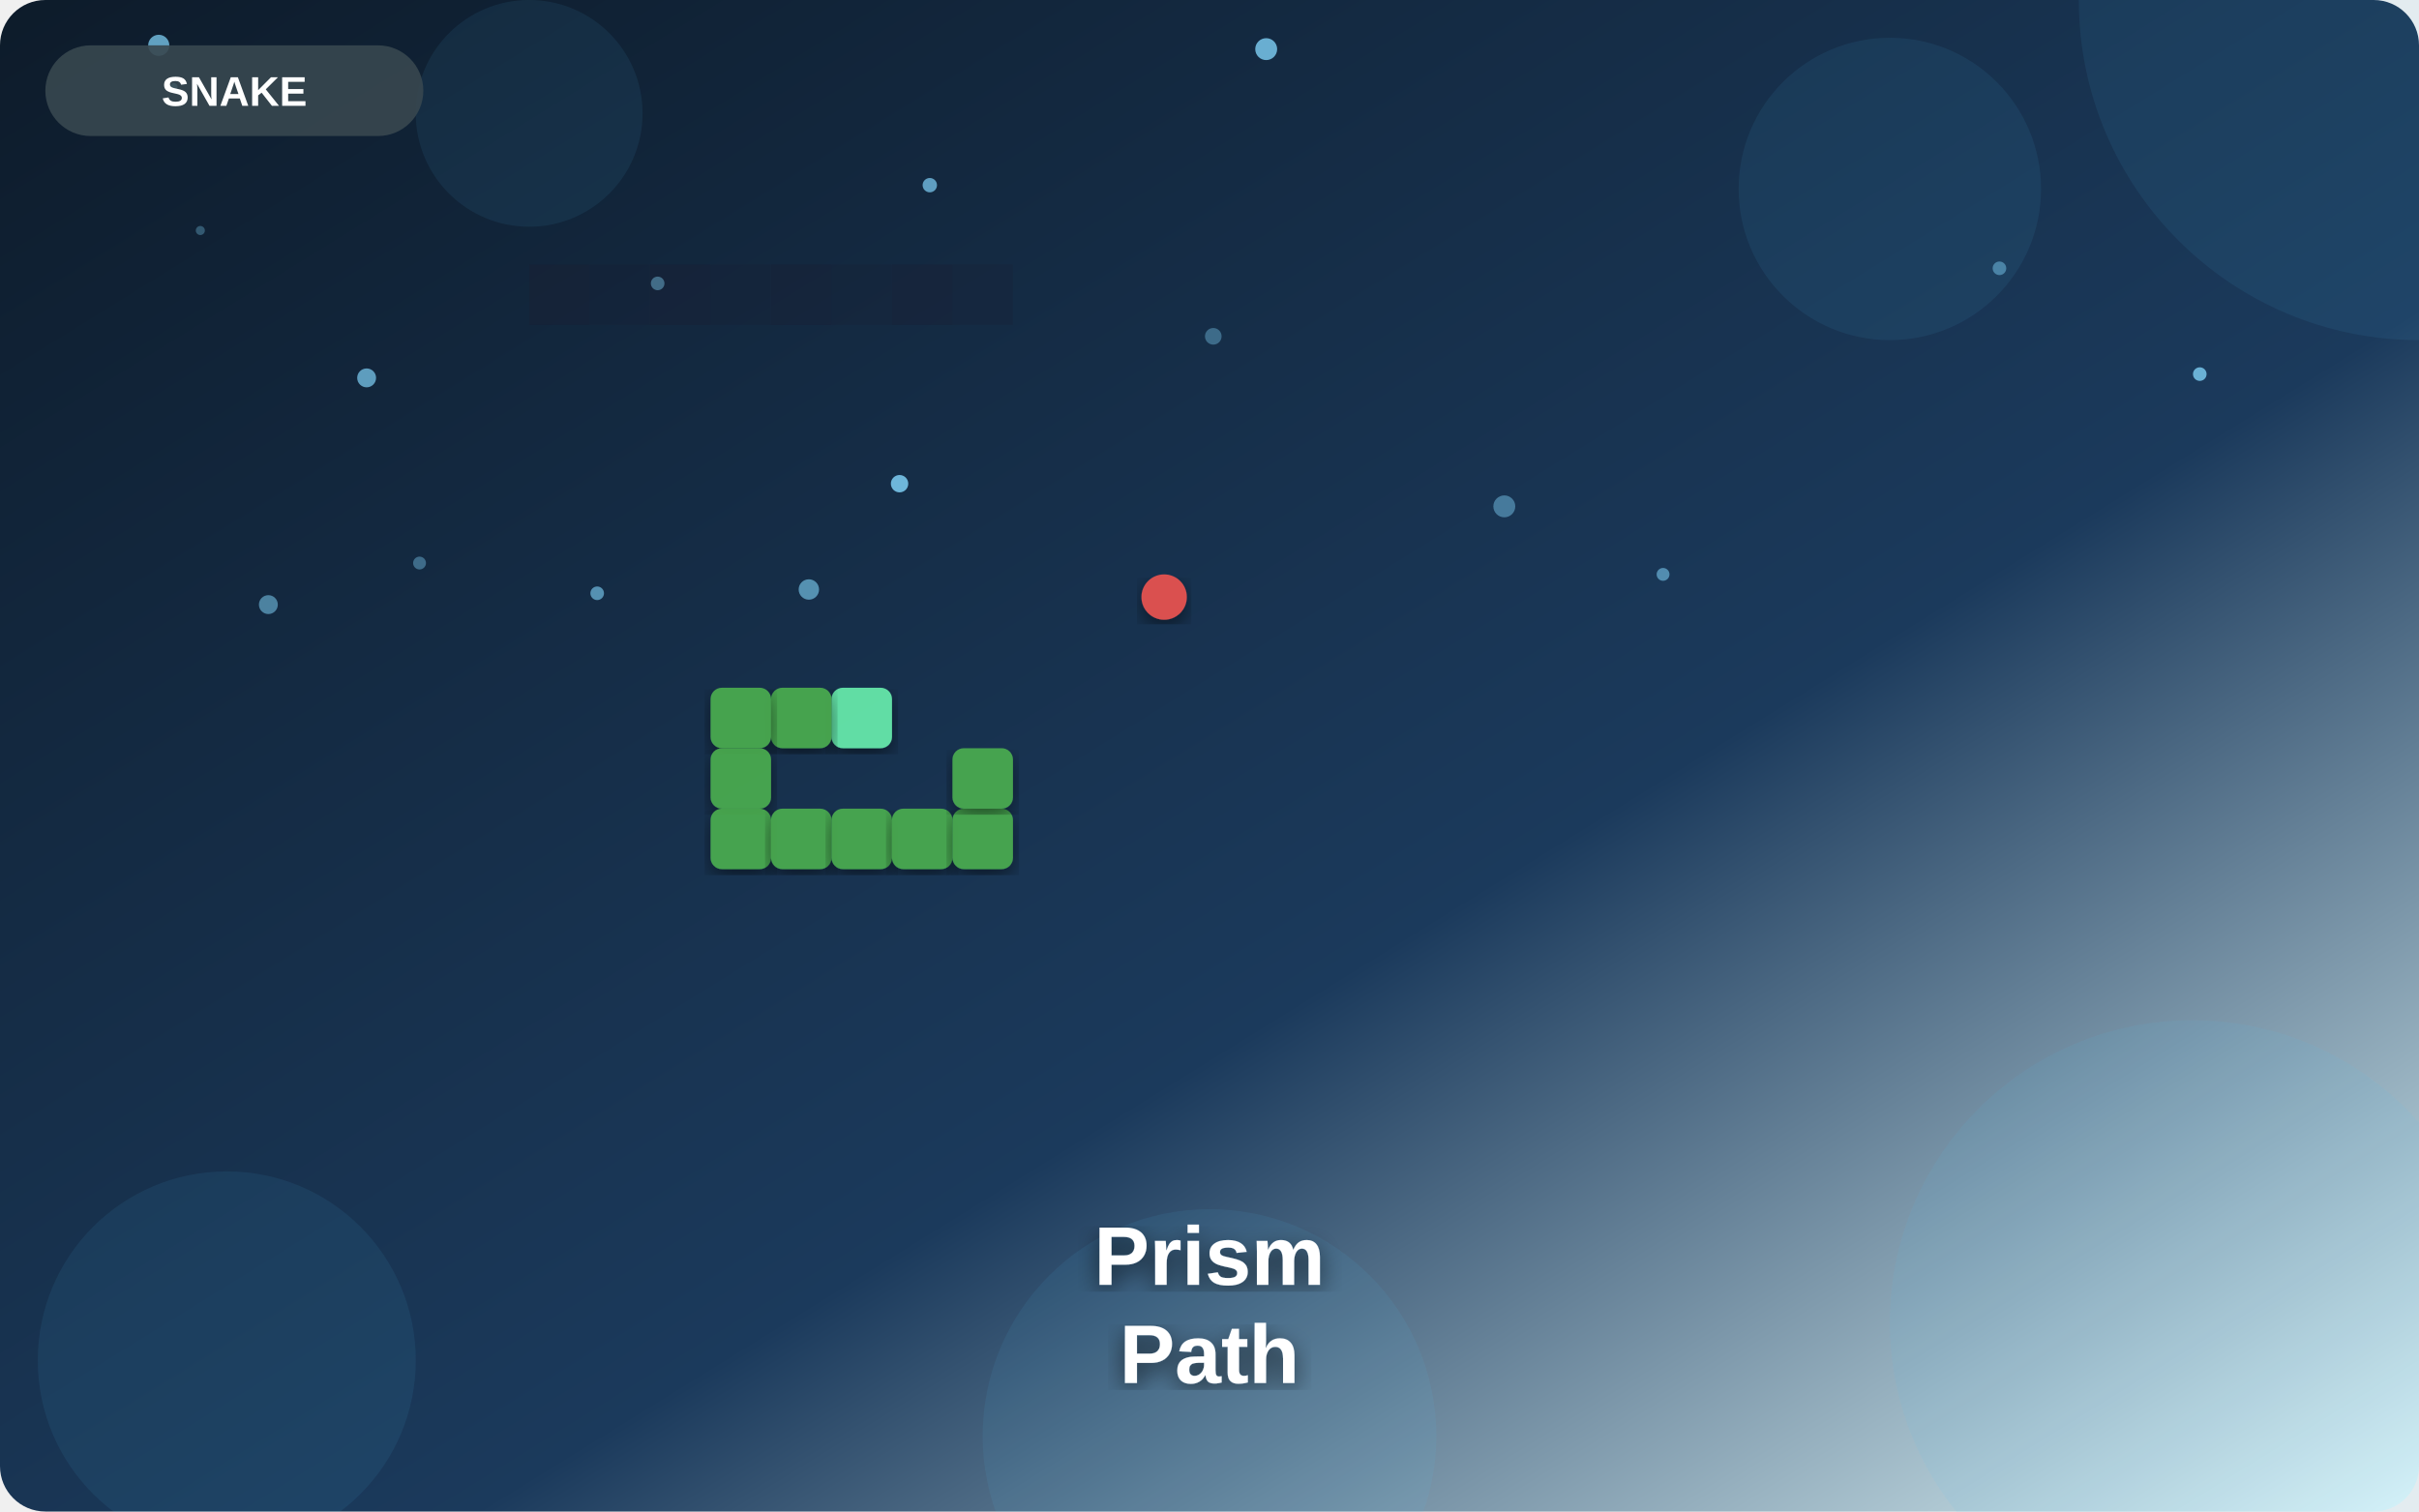
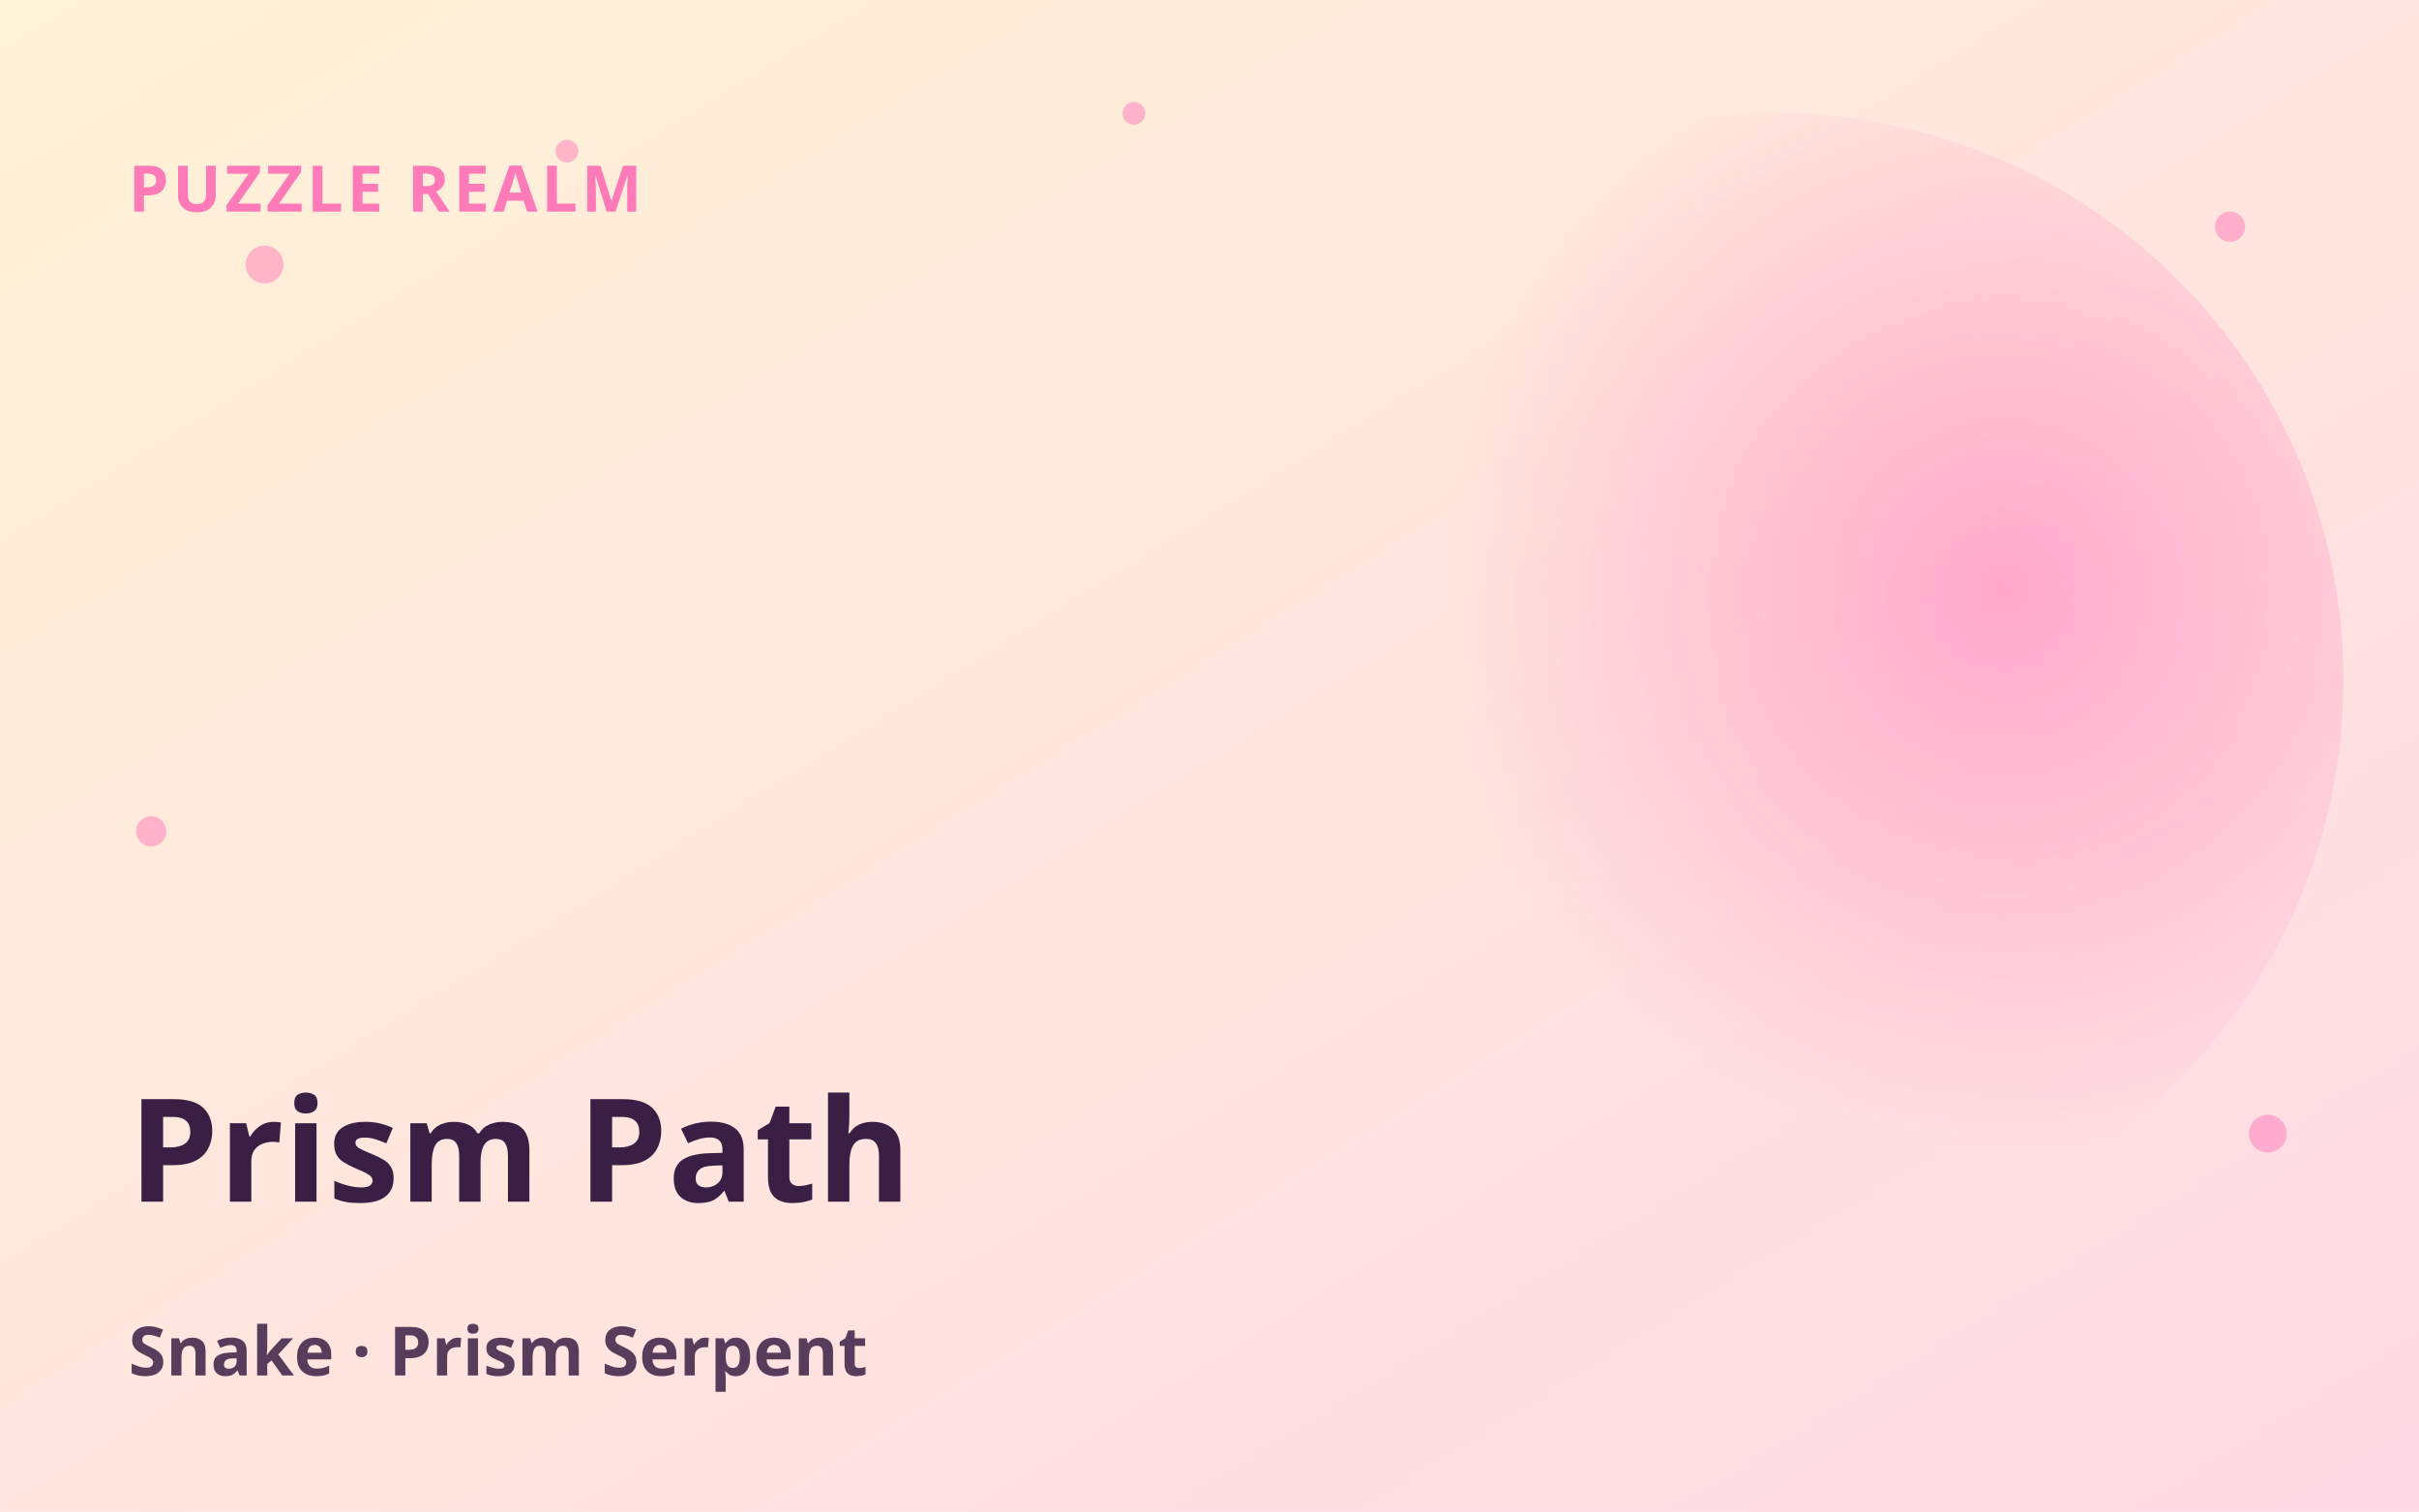
- <svg xmlns="http://www.w3.org/2000/svg" width="640" height="400" viewBox="0 0 640 400">
+ <svg xmlns="http://www.w3.org/2000/svg" viewBox="0 0 640 400" width="640" height="400" role="img" aria-label="Prism Path">
  <defs>
-     <linearGradient id="bgprismpath" x1="0" y1="0" x2="1" y2="1">
-       <stop offset="0" stop-color="#0d1b2a" />
-       <stop offset=".6" stop-color="#1b3a5c" />
-       <stop offset="1" stop-color="#e0f7fa" />
+     <linearGradient id="bg" x1="0" y1="0" x2="1" y2="1">
+       <stop offset="0" stop-color="#fff2d6" />
+       <stop offset="1" stop-color="#ffd9e6" />
    </linearGradient>
-     <filter id="ds">
-       <feDropShadow dx="0" dy="2" stdDeviation="3" flood-opacity=".6" />
-     </filter>
+     <radialGradient id="halo" cx="0.7" cy="0.42" r="0.5">
+       <stop offset="0" stop-color="#ff7ab8" stop-opacity="0.55" />
+       <stop offset="1" stop-color="#ff7ab8" stop-opacity="0" />
+     </radialGradient>
  </defs>
-   <rect width="640" height="400" fill="url(#bgprismpath)" rx="12" />
-   <circle cx="580" cy="350" r="80" fill="#4fc3f7" opacity="0.08" />
-   <circle cx="60" cy="360" r="50" fill="#4fc3f7" opacity="0.08" />
-   <circle cx="320" cy="380" r="60" fill="#4fc3f7" opacity="0.08" />
-   <circle cx="500" cy="50" r="40" fill="#4fc3f7" opacity="0.08" />
-   <circle cx="140" cy="30" r="30" fill="#4fc3f7" opacity="0.08" />
-   <circle cx="640" cy="0" r="90" fill="#4fc3f7" opacity="0.08" />
-   <circle cx="158" cy="157" r="1.8" fill="#81d4fa" opacity="0.60" />
-   <circle cx="71" cy="160" r="2.5" fill="#81d4fa" opacity="0.52" />
-   <circle cx="529" cy="71" r="1.8" fill="#81d4fa" opacity="0.45" />
-   <circle cx="46" cy="23" r="1.0" fill="#81d4fa" opacity="0.88" />
-   <circle cx="321" cy="89" r="2.2" fill="#81d4fa" opacity="0.37" />
-   <circle cx="335" cy="13" r="2.9" fill="#81d4fa" opacity="0.78" />
-   <circle cx="440" cy="152" r="1.7" fill="#81d4fa" opacity="0.55" />
-   <circle cx="174" cy="75" r="1.8" fill="#81d4fa" opacity="0.59" />
-   <circle cx="53" cy="61" r="1.2" fill="#81d4fa" opacity="0.31" />
-   <circle cx="246" cy="49" r="1.9" fill="#81d4fa" opacity="0.69" />
-   <circle cx="214" cy="156" r="2.7" fill="#81d4fa" opacity="0.59" />
-   <circle cx="398" cy="134" r="2.9" fill="#81d4fa" opacity="0.44" />
-   <circle cx="97" cy="100" r="2.5" fill="#81d4fa" opacity="0.68" />
-   <circle cx="42" cy="12" r="2.8" fill="#81d4fa" opacity="0.72" />
-   <circle cx="111" cy="149" r="1.7" fill="#81d4fa" opacity="0.39" />
-   <circle cx="238" cy="128" r="2.3" fill="#81d4fa" opacity="0.82" />
-   <circle cx="582" cy="99" r="1.8" fill="#81d4fa" opacity="0.77" />
-   <rect x="12" y="12" width="100" height="24" rx="12" fill="#37474f" opacity="0.9" />
-   <text x="62" y="28" fill="#fff" font-size="11" font-weight="700" text-anchor="middle" font-family="Arial,sans-serif">SNAKE</text>
-   <rect x="140" y="70" width="16" height="16" fill="#1a1a2e" opacity="0.3" />
-   <rect x="156" y="70" width="16" height="16" fill="#1a1a2e" opacity="0.2" />
-   <rect x="172" y="70" width="16" height="16" fill="#1a1a2e" opacity="0.3" />
-   <rect x="188" y="70" width="16" height="16" fill="#1a1a2e" opacity="0.2" />
-   <rect x="204" y="70" width="16" height="16" fill="#1a1a2e" opacity="0.3" />
-   <rect x="220" y="70" width="16" height="16" fill="#1a1a2e" opacity="0.2" />
-   <rect x="236" y="70" width="16" height="16" fill="#1a1a2e" opacity="0.3" />
-   <rect x="252" y="70" width="16" height="16" fill="#1a1a2e" opacity="0.2" />
-   <rect x="220" y="182" width="16" height="16" rx="3" fill="#69f0ae" opacity="0.9" filter="url(#ds)" />
-   <rect x="204" y="182" width="16" height="16" rx="3" fill="#4caf50" opacity="0.9" filter="url(#ds)" />
-   <rect x="188" y="182" width="16" height="16" rx="3" fill="#4caf50" opacity="0.9" filter="url(#ds)" />
-   <rect x="188" y="198" width="16" height="16" rx="3" fill="#4caf50" opacity="0.9" filter="url(#ds)" />
-   <rect x="188" y="214" width="16" height="16" rx="3" fill="#4caf50" opacity="0.9" filter="url(#ds)" />
-   <rect x="204" y="214" width="16" height="16" rx="3" fill="#4caf50" opacity="0.9" filter="url(#ds)" />
-   <rect x="220" y="214" width="16" height="16" rx="3" fill="#4caf50" opacity="0.9" filter="url(#ds)" />
-   <rect x="236" y="214" width="16" height="16" rx="3" fill="#4caf50" opacity="0.9" filter="url(#ds)" />
-   <rect x="252" y="214" width="16" height="16" rx="3" fill="#4caf50" opacity="0.9" filter="url(#ds)" />
-   <rect x="252" y="198" width="16" height="16" rx="3" fill="#4caf50" opacity="0.9" filter="url(#ds)" />
-   <circle cx="308" cy="158" r="6" fill="#ef5350" opacity="0.9" filter="url(#ds)" />
-   <text x="320" y="340" fill="#fff" font-size="22" font-weight="800" text-anchor="middle" font-family="Arial,sans-serif" filter="url(#ds)">Prism</text>
-   <text x="320" y="366" fill="#fff" font-size="22" font-weight="800" text-anchor="middle" font-family="Arial,sans-serif" filter="url(#ds)">Path</text>
+   <rect width="640" height="400" fill="url(#bg)" />
+   <circle cx="470" cy="180" r="150" fill="url(#halo)" />
+   <g fill="#ff7ab8" opacity="0.5">
+     <circle cx="70" cy="70" r="5" />
+     <circle cx="150" cy="40" r="3" />
+     <circle cx="590" cy="60" r="4" />
+     <circle cx="300" cy="30" r="3" />
+     <circle cx="600" cy="300" r="5" />
+     <circle cx="40" cy="220" r="4" />
+   </g>
+   <text x="34" y="56" font-family="Outfit, Verdana, sans-serif" font-size="17" font-weight="800" fill="#ff7ab8" letter-spacing="1">PUZZLE REALM</text>
+   <text x="34" y="318" font-family="Outfit, Verdana, sans-serif" font-size="38" font-weight="900" fill="#3a1f45">Prism Path</text>
+   <text x="34" y="364" font-family="Outfit, Verdana, sans-serif" font-size="18" font-weight="700" fill="#3a1f45" opacity="0.85">Snake · Prism Serpent</text>
</svg>
